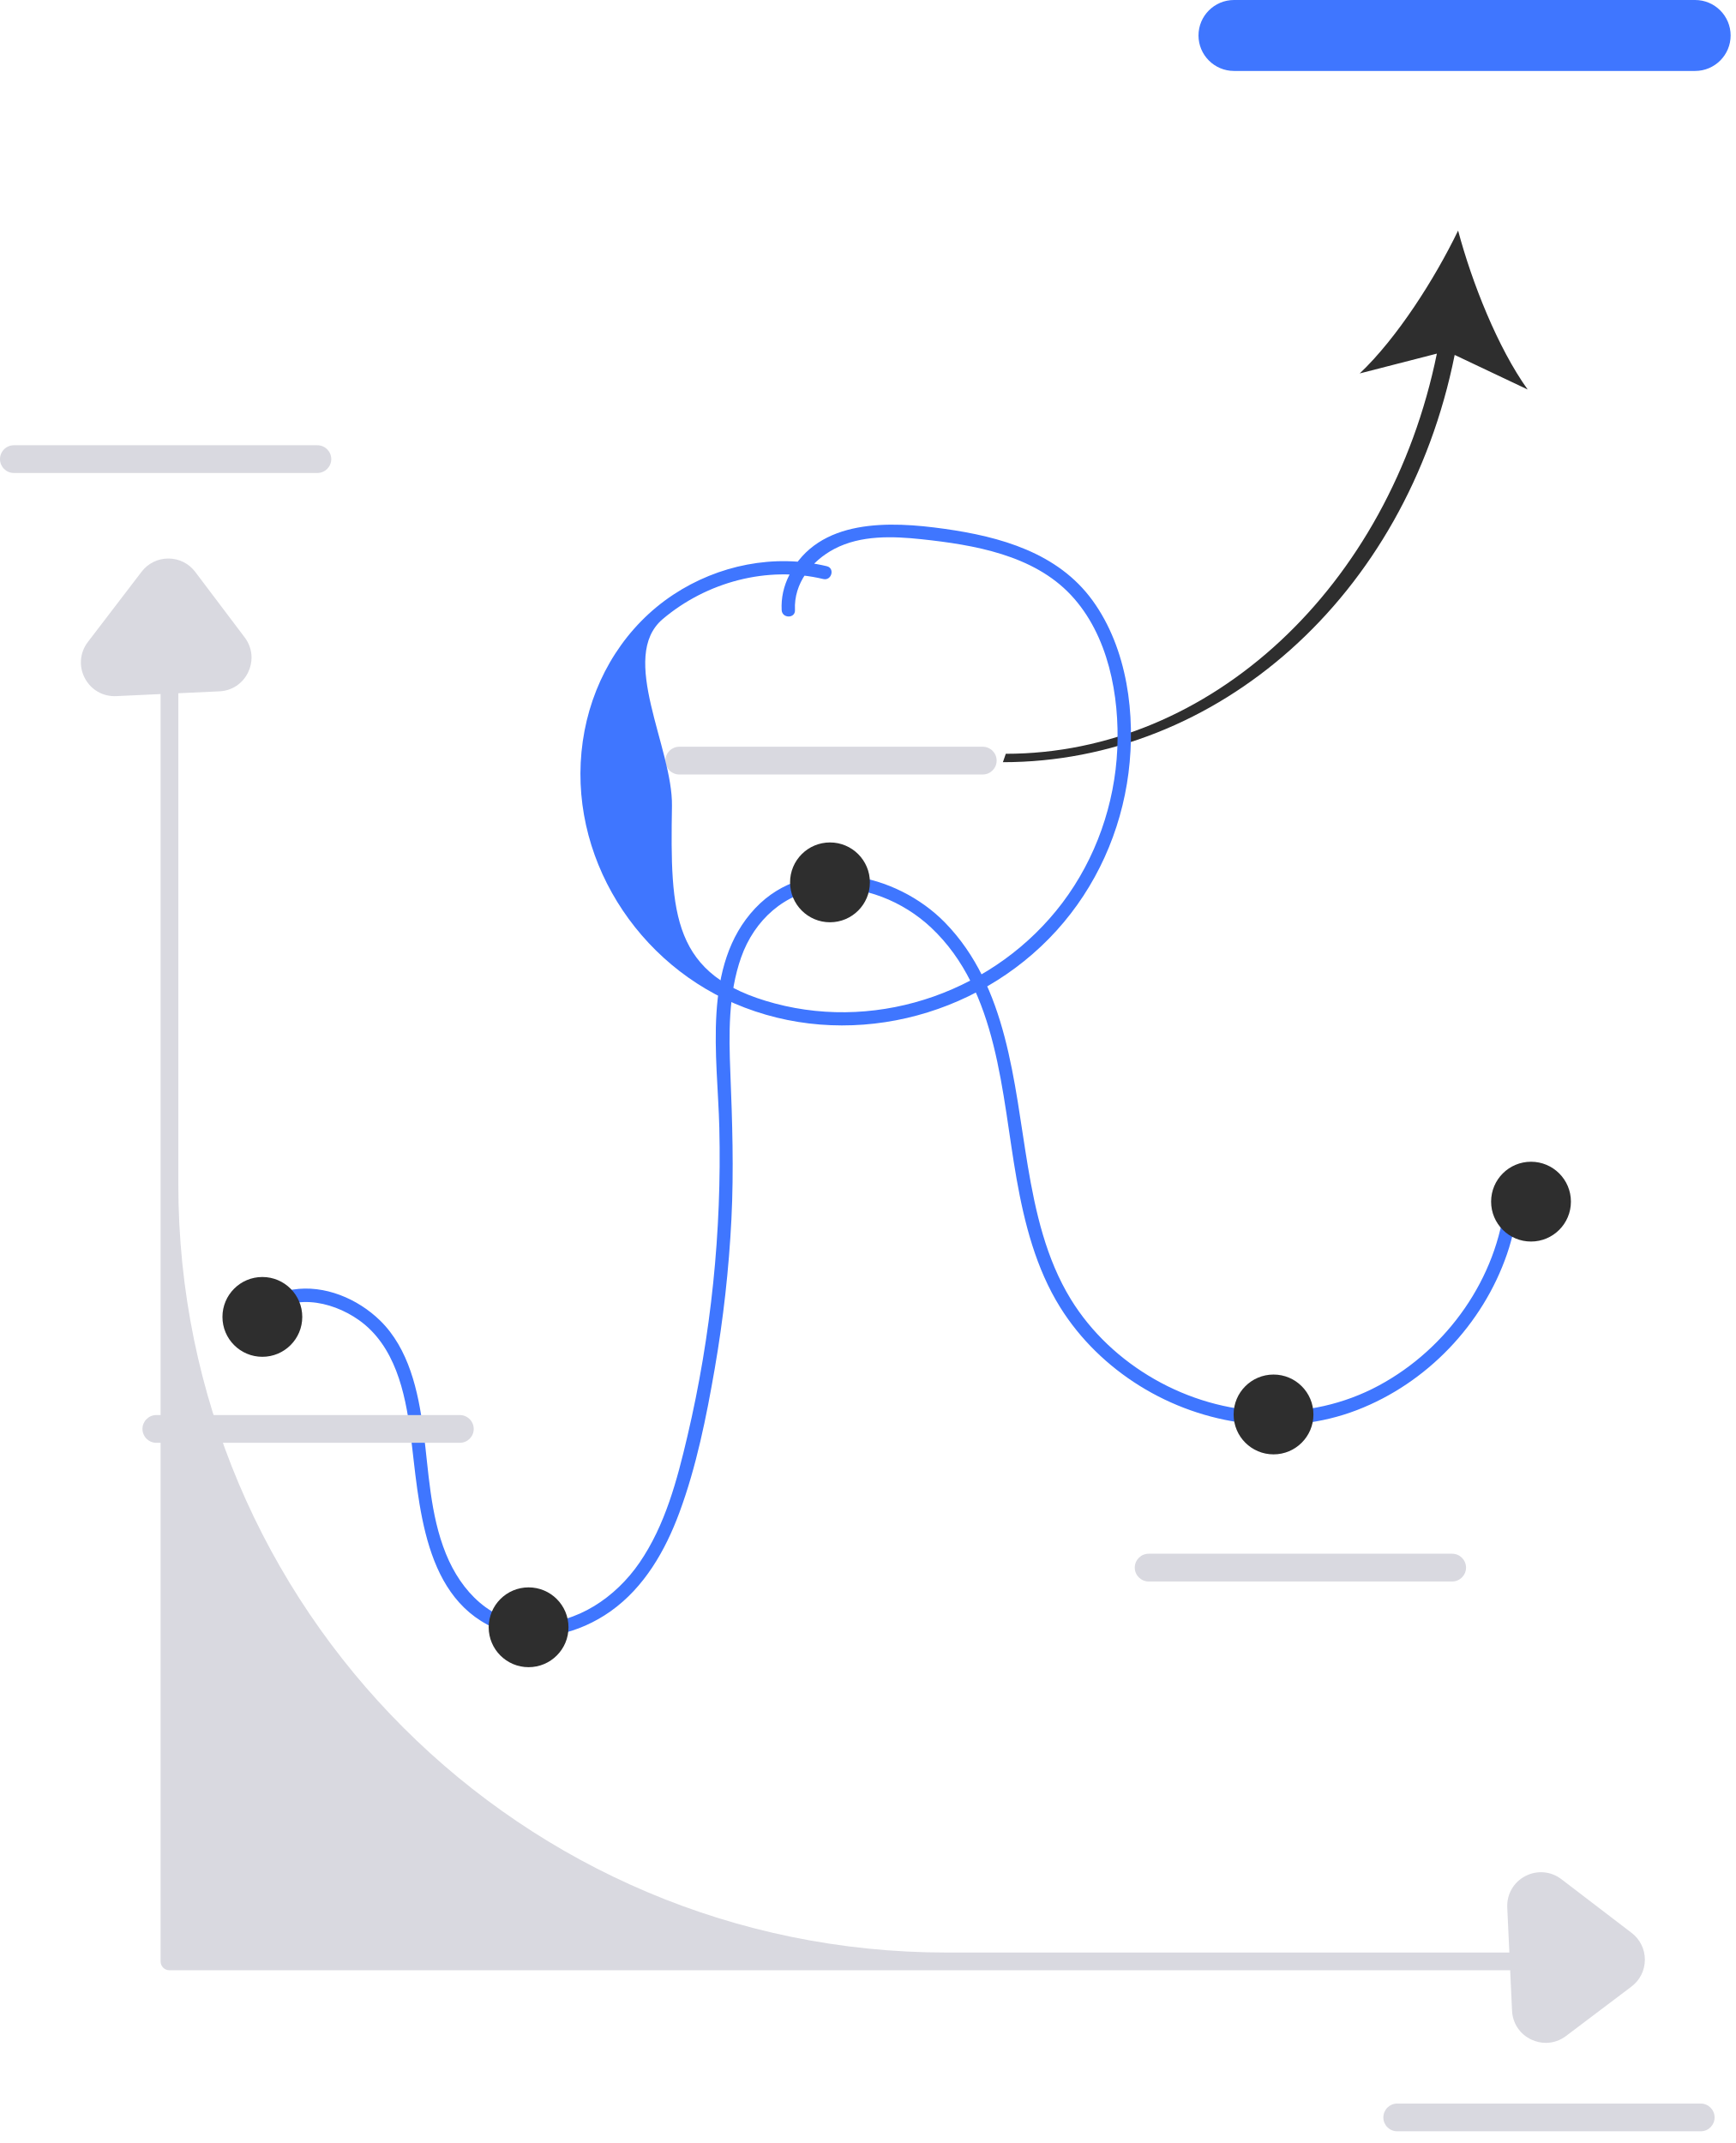
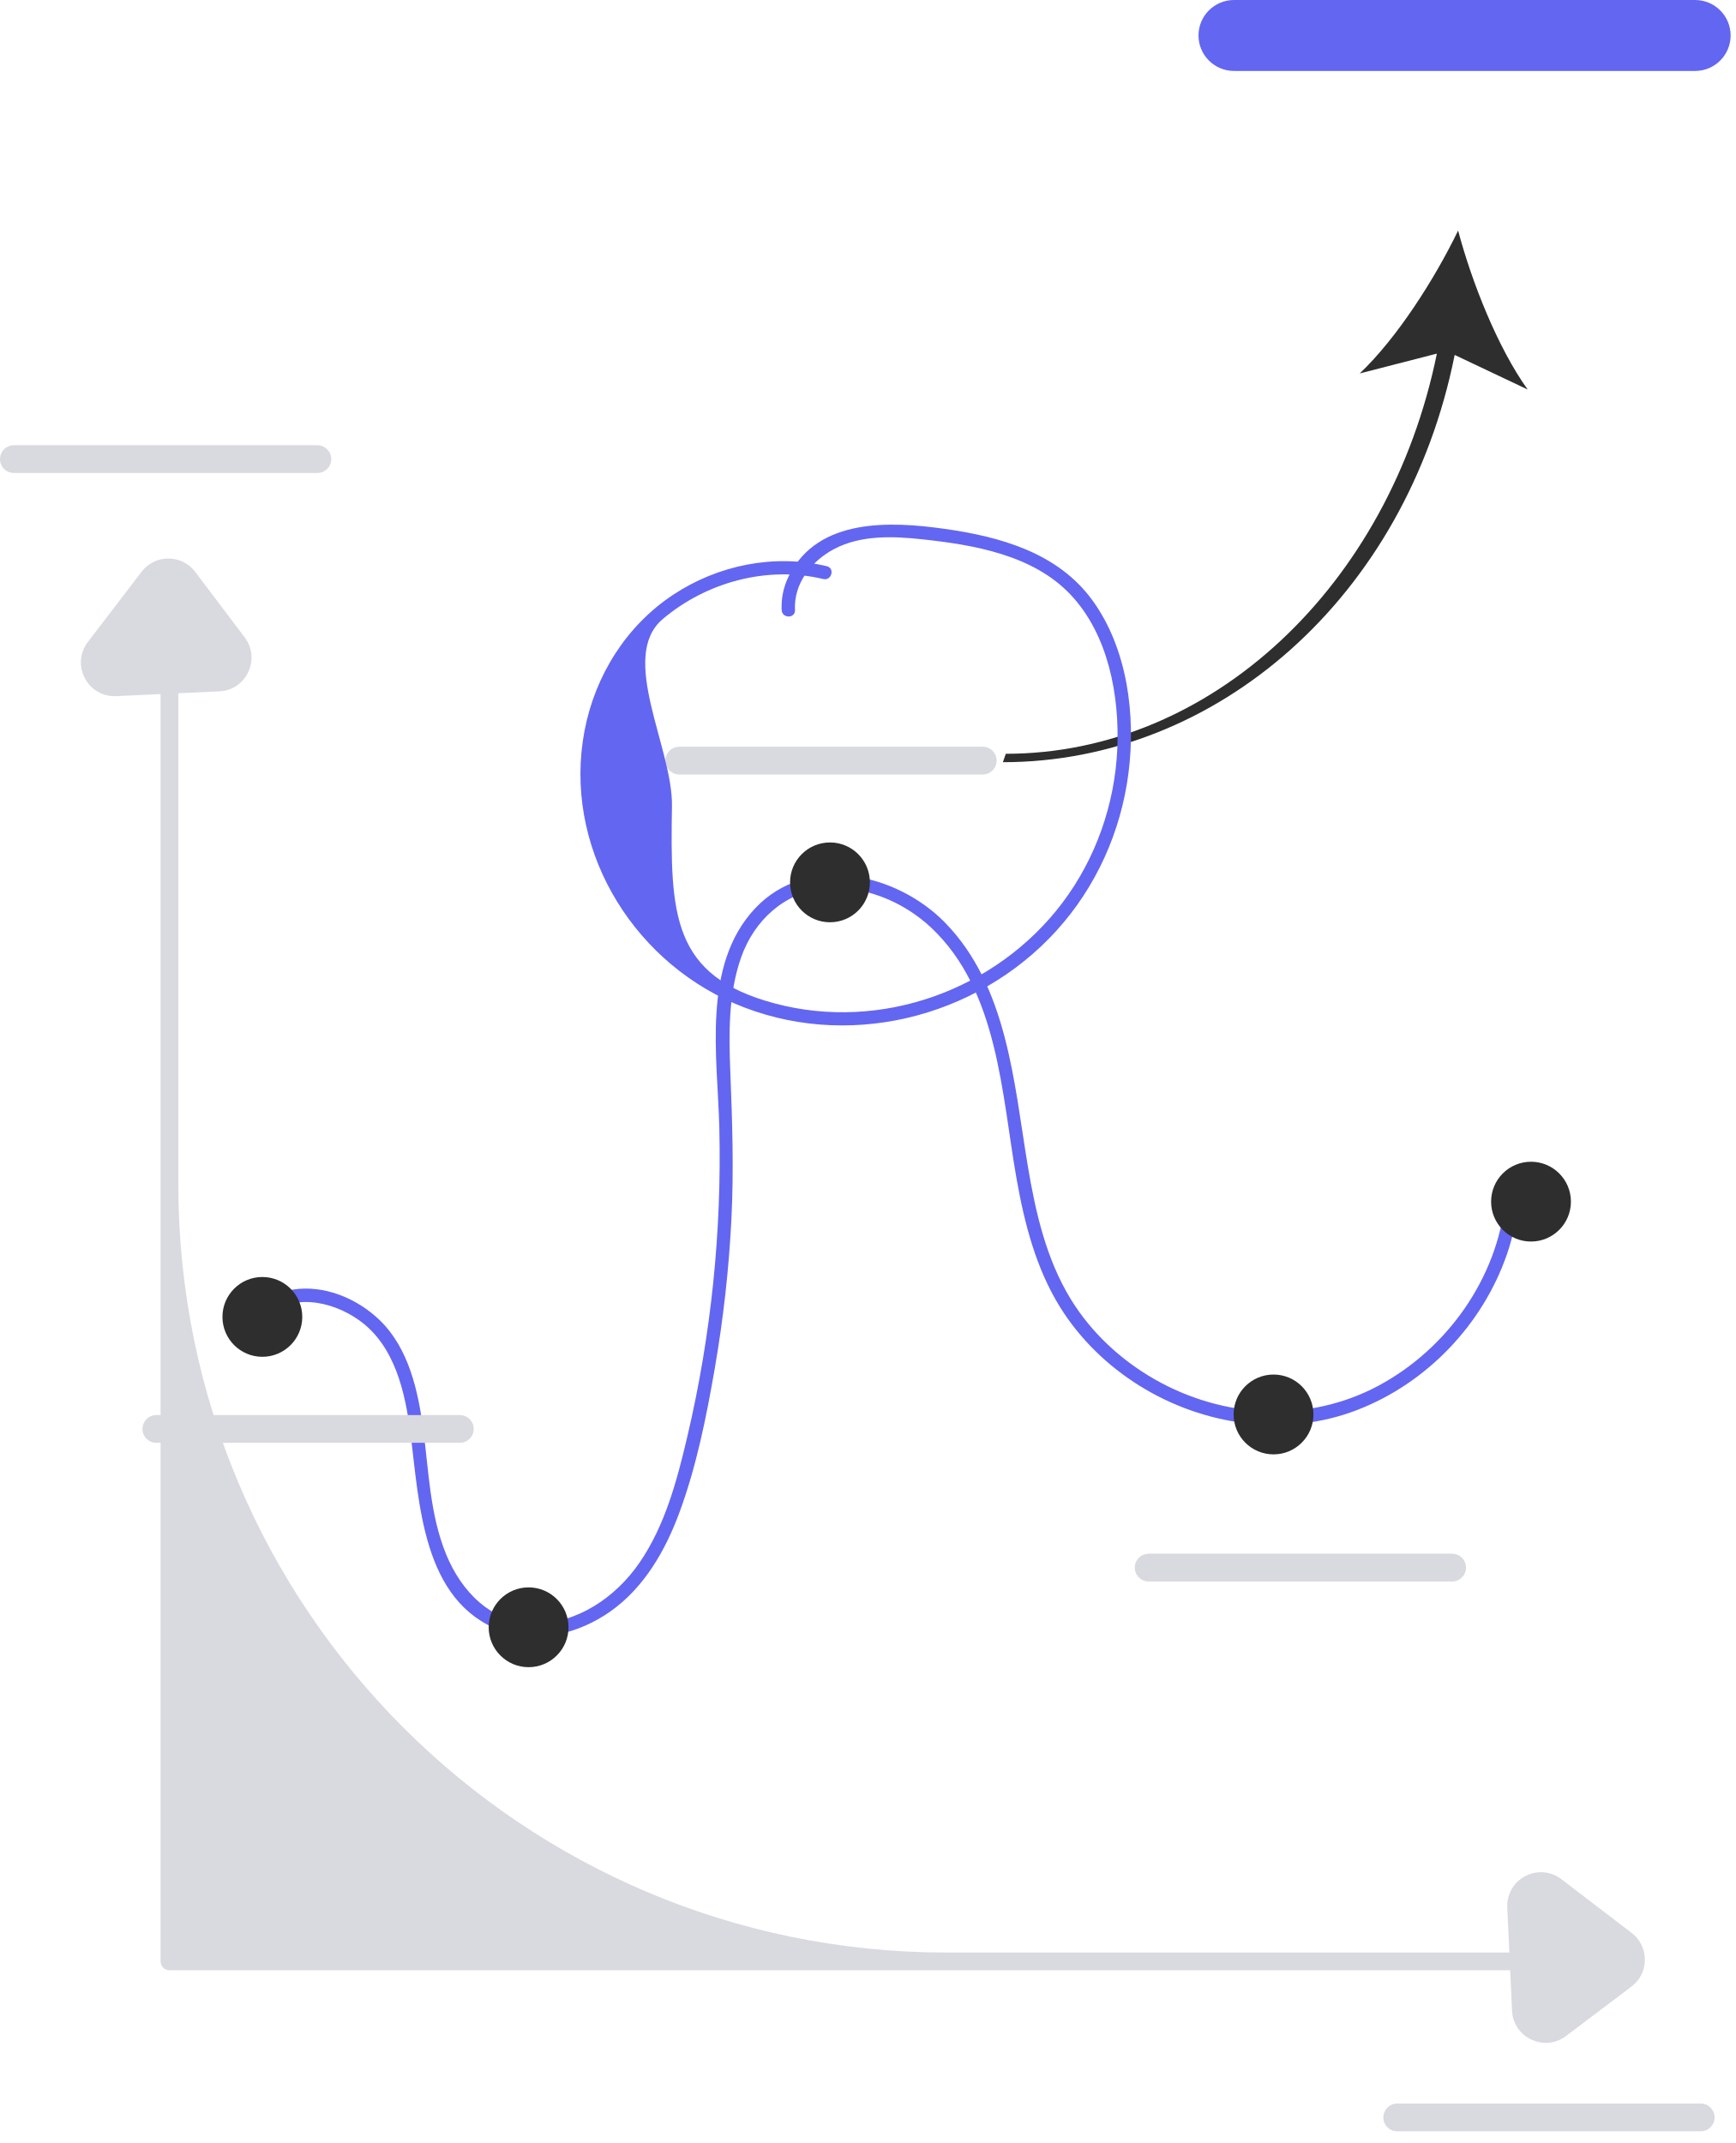
<svg xmlns="http://www.w3.org/2000/svg" width="98" height="121" viewBox="0 0 98 121" fill="none">
-   <path d="M14.871 74.537C16.308 72.954 18.681 73.417 20.26 74.534C22.292 75.972 22.873 78.598 23.173 80.925C23.68 84.866 23.83 90.436 28.299 92.083C30.363 92.844 32.726 92.215 34.47 90.98C36.374 89.63 37.562 87.553 38.358 85.401C39.321 82.796 39.879 80.009 40.352 77.278C40.835 74.486 41.152 71.664 41.294 68.834C41.433 66.065 41.343 63.314 41.233 60.547C41.147 58.387 41.114 56.118 41.844 54.052C42.581 51.965 44.294 50.379 46.548 50.169C48.735 49.966 50.987 50.888 52.57 52.377C56.367 55.948 56.545 61.779 57.394 66.568C57.84 69.084 58.492 71.63 59.858 73.819C60.982 75.619 62.543 77.129 64.342 78.248C67.97 80.507 72.593 81.166 76.619 79.614C80.549 78.1 83.713 74.788 85.082 70.807C85.42 69.824 85.629 68.809 85.735 67.776C85.784 67.295 85.033 67.299 84.984 67.776C84.534 72.167 81.715 76.143 77.853 78.226C73.878 80.369 69.065 80.097 65.182 77.875C63.273 76.783 61.613 75.243 60.459 73.364C59.06 71.086 58.461 68.43 58.025 65.823C57.237 61.114 56.88 55.707 53.351 52.091C50.614 49.287 45.577 48.161 42.635 51.285C39.606 54.501 40.514 59.682 40.611 63.675C40.752 69.522 40.149 75.382 38.813 81.077C38.231 83.555 37.562 86.112 36.102 88.237C34.768 90.179 32.587 91.685 30.159 91.661C27.738 91.637 26.036 89.857 25.177 87.735C24.27 85.497 24.21 83.079 23.896 80.716C23.608 78.547 23.084 76.147 21.457 74.559C20.192 73.325 18.315 72.53 16.535 72.814C15.679 72.951 14.921 73.366 14.34 74.006C14.015 74.364 14.545 74.896 14.871 74.537Z" fill="#3F76FF" />
+   <path d="M14.871 74.537C16.308 72.954 18.681 73.417 20.26 74.534C22.292 75.972 22.873 78.598 23.173 80.925C23.68 84.866 23.83 90.436 28.299 92.083C30.363 92.844 32.726 92.215 34.47 90.98C36.374 89.63 37.562 87.553 38.358 85.401C39.321 82.796 39.879 80.009 40.352 77.278C40.835 74.486 41.152 71.664 41.294 68.834C41.433 66.065 41.343 63.314 41.233 60.547C41.147 58.387 41.114 56.118 41.844 54.052C42.581 51.965 44.294 50.379 46.548 50.169C48.735 49.966 50.987 50.888 52.57 52.377C56.367 55.948 56.545 61.779 57.394 66.568C57.84 69.084 58.492 71.63 59.858 73.819C60.982 75.619 62.543 77.129 64.342 78.248C67.97 80.507 72.593 81.166 76.619 79.614C80.549 78.1 83.713 74.788 85.082 70.807C85.42 69.824 85.629 68.809 85.735 67.776C85.784 67.295 85.033 67.299 84.984 67.776C84.534 72.167 81.715 76.143 77.853 78.226C73.878 80.369 69.065 80.097 65.182 77.875C63.273 76.783 61.613 75.243 60.459 73.364C59.06 71.086 58.461 68.43 58.025 65.823C57.237 61.114 56.88 55.707 53.351 52.091C50.614 49.287 45.577 48.161 42.635 51.285C39.606 54.501 40.514 59.682 40.611 63.675C40.752 69.522 40.149 75.382 38.813 81.077C38.231 83.555 37.562 86.112 36.102 88.237C34.768 90.179 32.587 91.685 30.159 91.661C27.738 91.637 26.036 89.857 25.177 87.735C24.27 85.497 24.21 83.079 23.896 80.716C23.608 78.547 23.084 76.147 21.457 74.559C20.192 73.325 18.315 72.53 16.535 72.814C15.679 72.951 14.921 73.366 14.34 74.006C14.015 74.364 14.545 74.896 14.871 74.537Z" fill="#6366F1" />
  <path d="M55.485 43.73H38.35C37.918 43.73 37.566 43.378 37.566 42.946C37.566 42.514 37.918 42.163 38.35 42.163H55.485C55.917 42.163 56.268 42.514 56.268 42.946C56.268 43.378 55.917 43.73 55.485 43.73Z" fill="#D9D9E0" />
  <path d="M81.985 89.295H64.85C64.418 89.295 64.066 88.944 64.066 88.512C64.066 88.08 64.418 87.728 64.85 87.728H81.985C82.417 87.728 82.768 88.08 82.768 88.512C82.768 88.944 82.417 89.295 81.985 89.295Z" fill="#D9D9E0" />
  <path d="M96.018 120.34H78.883C78.451 120.34 78.1 119.989 78.1 119.557C78.1 119.125 78.451 118.773 78.883 118.773H96.018C96.45 118.773 96.801 119.125 96.801 119.557C96.801 119.989 96.45 120.34 96.018 120.34Z" fill="#D9D9E0" />
  <path d="M17.918 26.706H0.783C0.351 26.706 0 26.355 0 25.923C0 25.491 0.351 25.14 0.783 25.14H17.918C18.35 25.14 18.702 25.491 18.702 25.923C18.702 26.355 18.35 26.706 17.918 26.706Z" fill="#D9D9E0" />
  <path d="M87.228 111.247H9.567C9.291 111.247 9.066 111.023 9.066 110.746V36.64C9.066 36.364 9.291 36.14 9.567 36.14C9.844 36.14 10.068 36.364 10.068 36.64V66.878C10.068 90.829 29.484 110.246 53.436 110.246H87.228C87.505 110.246 87.729 110.47 87.729 110.746C87.729 111.023 87.505 111.247 87.228 111.247Z" fill="#D9D9E0" />
  <path d="M25.961 81.465H8.826C8.394 81.465 8.043 81.114 8.043 80.682C8.043 80.25 8.394 79.898 8.826 79.898H25.961C26.393 79.898 26.745 80.25 26.745 80.682C26.745 81.114 26.393 81.465 25.961 81.465Z" fill="#D9D9E0" />
  <path d="M14.812 76.609C16.056 76.609 17.065 75.6 17.065 74.356C17.065 73.111 16.056 72.103 14.812 72.103C13.567 72.103 12.559 73.111 12.559 74.356C12.559 75.6 13.567 76.609 14.812 76.609Z" fill="#2E2E2E" />
  <path d="M29.843 94.134C31.087 94.134 32.096 93.126 32.096 91.881C32.096 90.637 31.087 89.628 29.843 89.628C28.599 89.628 27.59 90.637 27.59 91.881C27.59 93.126 28.599 94.134 29.843 94.134Z" fill="#2E2E2E" />
  <path d="M46.859 52.074C48.103 52.074 49.112 51.065 49.112 49.821C49.112 48.576 48.103 47.567 46.859 47.567C45.614 47.567 44.605 48.576 44.605 49.821C44.605 51.065 45.614 52.074 46.859 52.074Z" fill="#2E2E2E" />
  <path d="M71.9 82.118C73.144 82.118 74.153 81.109 74.153 79.865C74.153 78.62 73.144 77.611 71.9 77.611C70.655 77.611 69.647 78.62 69.647 79.865C69.647 81.109 70.655 82.118 71.9 82.118Z" fill="#2E2E2E" />
  <path d="M86.437 70.101C87.681 70.101 88.69 69.092 88.69 67.848C88.69 66.603 87.681 65.595 86.437 65.595C85.192 65.595 84.184 66.603 84.184 67.848C84.184 69.092 85.192 70.101 86.437 70.101Z" fill="#2E2E2E" />
  <path d="M82.127 20.041L86.248 21.993C84.557 19.634 83.101 15.95 82.321 13.019C81.001 15.749 78.873 19.09 76.766 21.086L81.122 19.966C78.438 33.118 68.344 42.561 56.785 42.561L56.621 43.036C68.695 43.036 79.386 33.724 82.127 20.041Z" fill="#2E2E2E" />
-   <path d="M69.667 0H95.704C96.808 0 97.707 0.898 97.707 2.003C97.707 3.107 96.808 4.006 95.704 4.006H69.667C68.563 4.006 67.664 3.107 67.664 2.003C67.664 0.898 68.563 0 69.667 0Z" fill="#3F76FF" />
+   <path d="M69.667 0H95.704C96.808 0 97.707 0.898 97.707 2.003C97.707 3.107 96.808 4.006 95.704 4.006H69.667C68.563 4.006 67.664 3.107 67.664 2.003C67.664 0.898 68.563 0 69.667 0Z" fill="#6366F1" />
  <path d="M87.273 115.346C86.999 115.346 86.722 115.285 86.458 115.162C85.808 114.856 85.399 114.245 85.366 113.527L85.096 107.706C85.061 106.958 85.451 106.278 86.114 105.931C86.777 105.584 87.559 105.651 88.153 106.105L92.118 109.137C92.594 109.502 92.867 110.055 92.865 110.655C92.863 111.255 92.587 111.806 92.108 112.168L88.414 114.958C88.073 115.215 87.676 115.346 87.273 115.346Z" fill="#D9D9E0" />
  <path d="M14.202 37.127C14.202 37.402 14.141 37.679 14.017 37.943C13.711 38.593 13.1 39.002 12.382 39.035L6.561 39.305C5.813 39.34 5.134 38.95 4.787 38.286C4.439 37.624 4.507 36.842 4.961 36.248L7.993 32.283C8.357 31.807 8.911 31.534 9.51 31.536C10.111 31.538 10.662 31.814 11.024 32.293L13.813 35.987C14.07 36.328 14.202 36.725 14.202 37.127Z" fill="#D9D9E0" />
-   <path d="M46.68 31.97C43.715 31.26 40.548 31.902 38.014 33.576C35.357 35.331 33.598 38.142 33.002 41.256C31.774 47.68 35.527 54.098 41.459 56.655C47.696 59.343 55.114 57.539 59.643 52.551C61.887 50.078 63.29 46.95 63.712 43.642C64.129 40.383 63.654 36.623 61.681 33.903C59.723 31.205 56.464 30.3 53.316 29.858C50.262 29.429 46.21 29.242 44.559 32.475C44.244 33.092 44.096 33.756 44.131 34.447C44.155 34.928 44.906 34.931 44.882 34.447C44.806 32.936 45.813 31.673 47.105 30.993C48.602 30.206 50.407 30.273 52.04 30.448C54.987 30.765 58.334 31.33 60.459 33.594C62.576 35.849 63.211 39.285 63.08 42.278C62.942 45.402 61.866 48.477 59.98 50.976C56.257 55.907 49.745 58.252 43.754 56.66C37.916 55.108 37.84 51.643 37.937 45.508C37.988 42.235 34.896 37.084 37.42 34.951C39.892 32.863 43.317 31.936 46.48 32.694C46.95 32.806 47.15 32.082 46.68 31.97Z" fill="#3F76FF" />
+   <path d="M46.68 31.97C43.715 31.26 40.548 31.902 38.014 33.576C35.357 35.331 33.598 38.142 33.002 41.256C31.774 47.68 35.527 54.098 41.459 56.655C47.696 59.343 55.114 57.539 59.643 52.551C61.887 50.078 63.29 46.95 63.712 43.642C64.129 40.383 63.654 36.623 61.681 33.903C59.723 31.205 56.464 30.3 53.316 29.858C50.262 29.429 46.21 29.242 44.559 32.475C44.244 33.092 44.096 33.756 44.131 34.447C44.155 34.928 44.906 34.931 44.882 34.447C44.806 32.936 45.813 31.673 47.105 30.993C48.602 30.206 50.407 30.273 52.04 30.448C54.987 30.765 58.334 31.33 60.459 33.594C62.576 35.849 63.211 39.285 63.08 42.278C62.942 45.402 61.866 48.477 59.98 50.976C56.257 55.907 49.745 58.252 43.754 56.66C37.916 55.108 37.84 51.643 37.937 45.508C37.988 42.235 34.896 37.084 37.42 34.951C39.892 32.863 43.317 31.936 46.48 32.694C46.95 32.806 47.15 32.082 46.68 31.97Z" fill="#6366F1" />
</svg>
